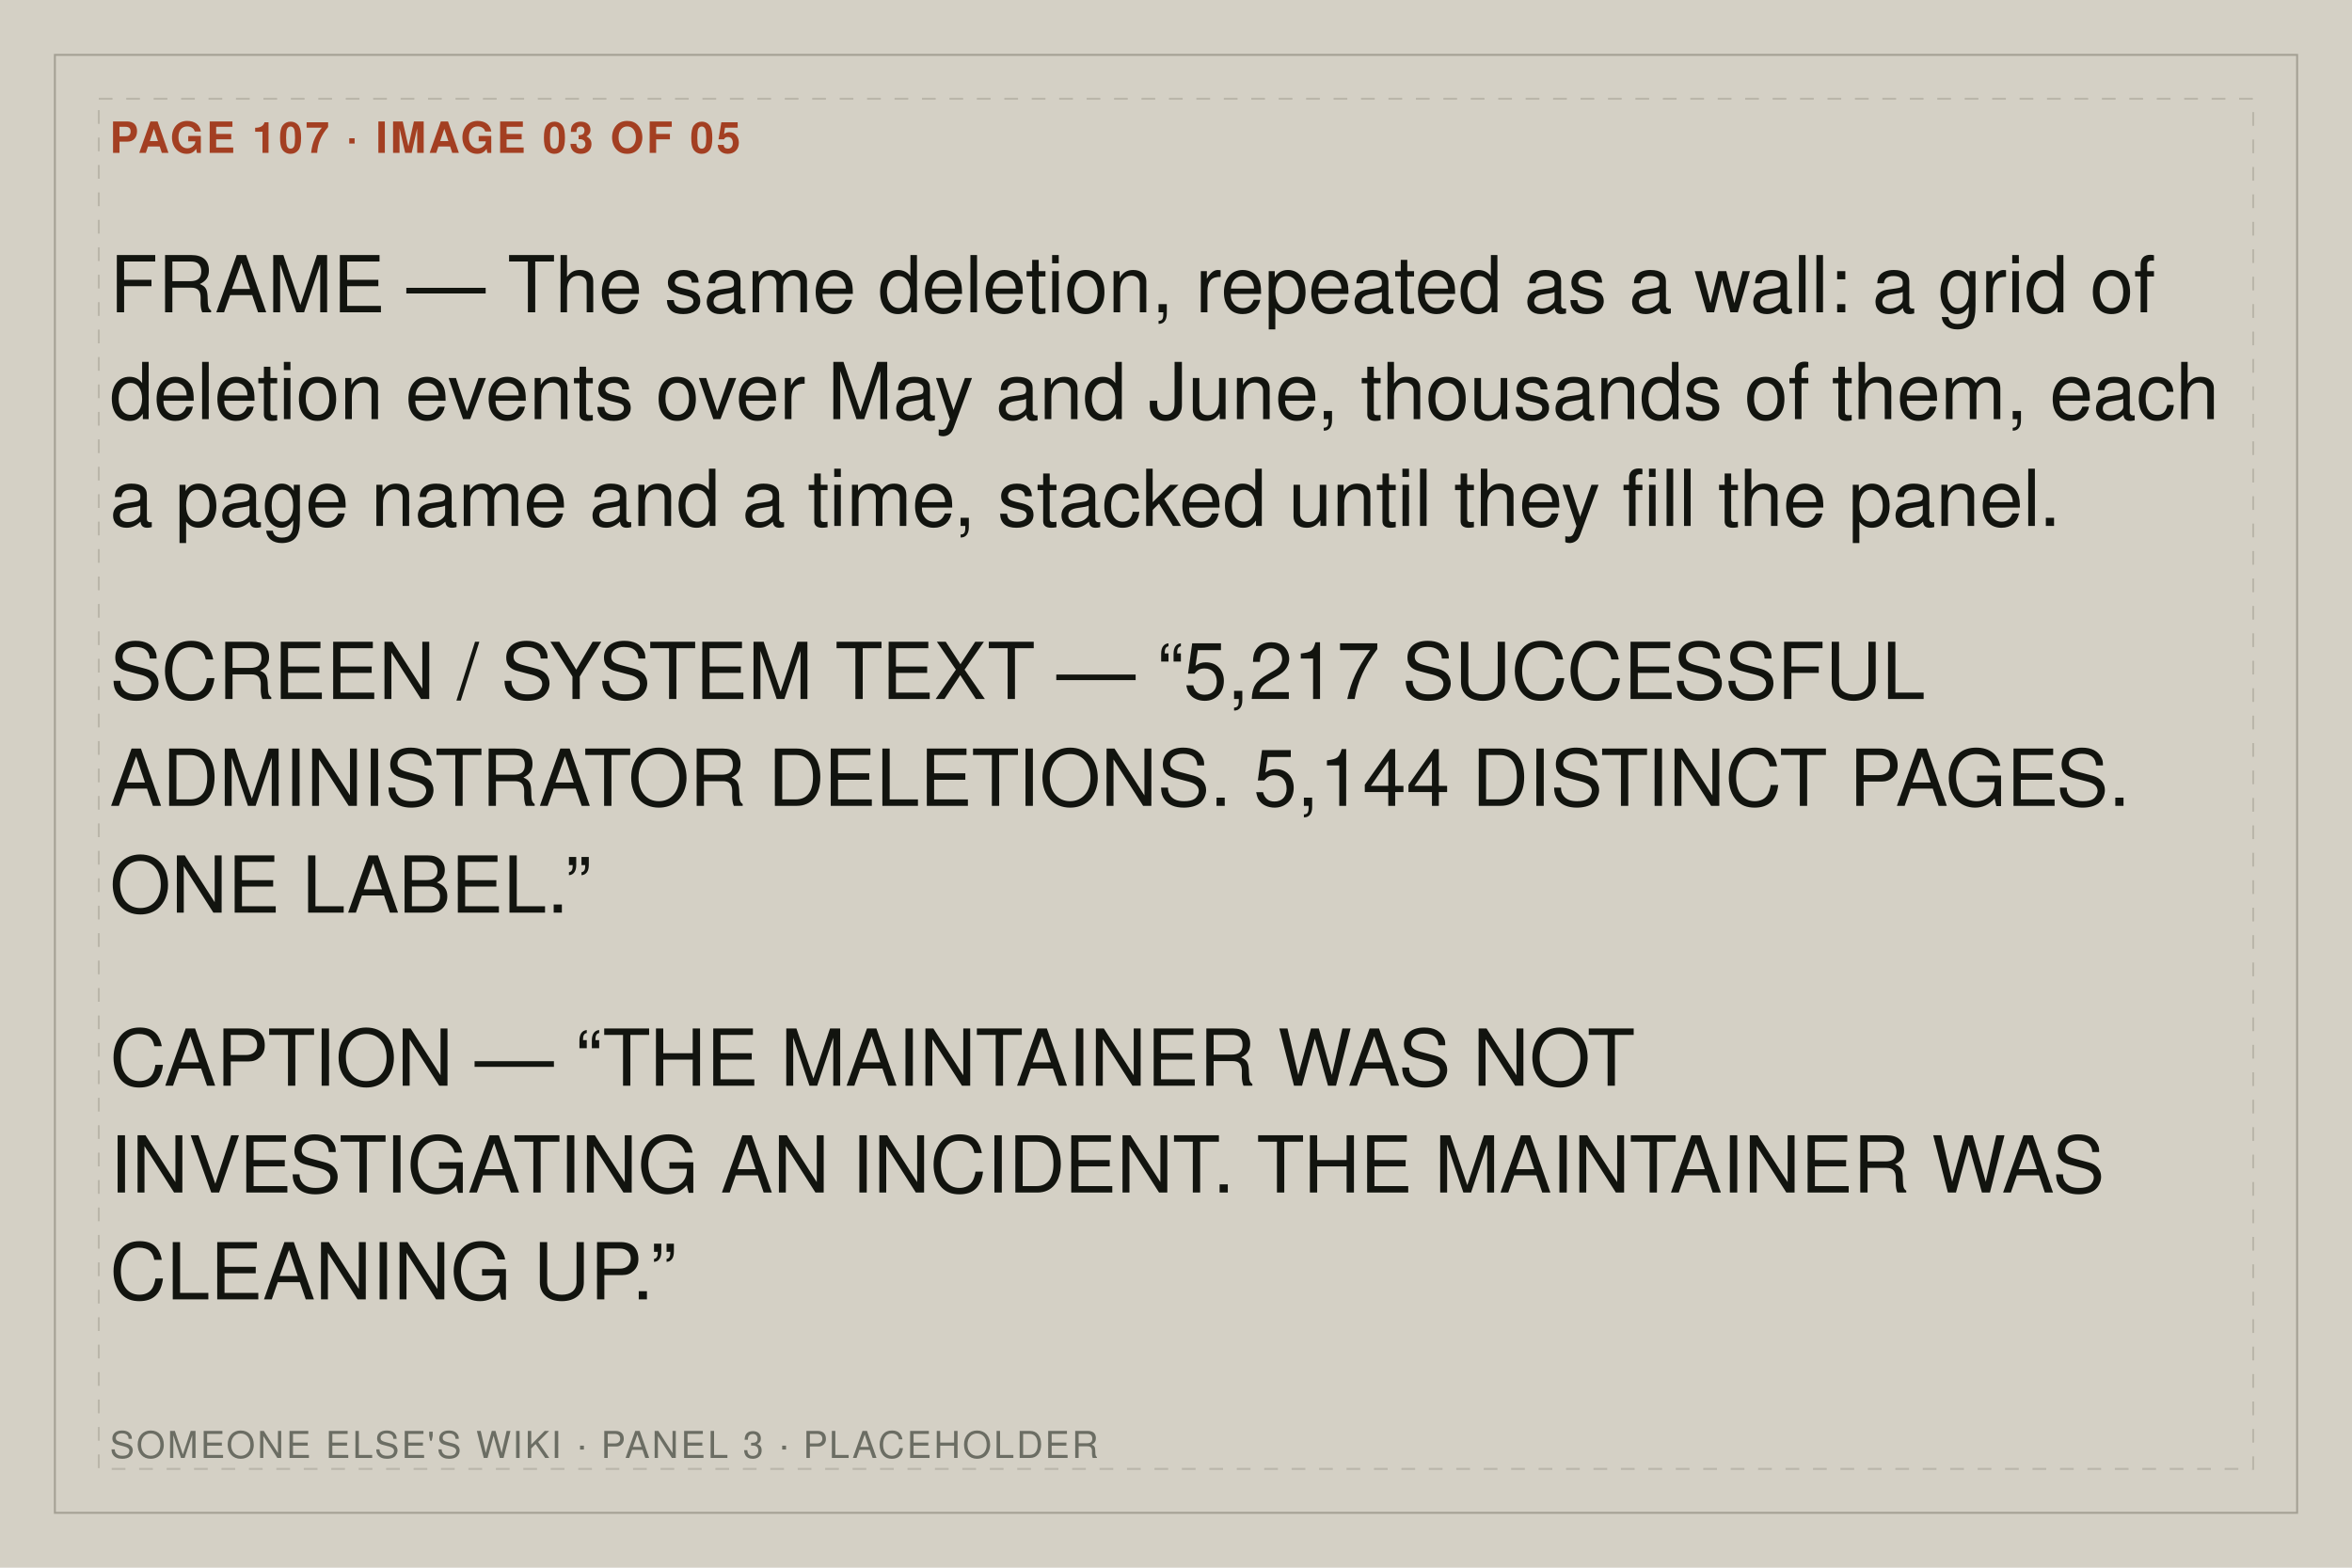
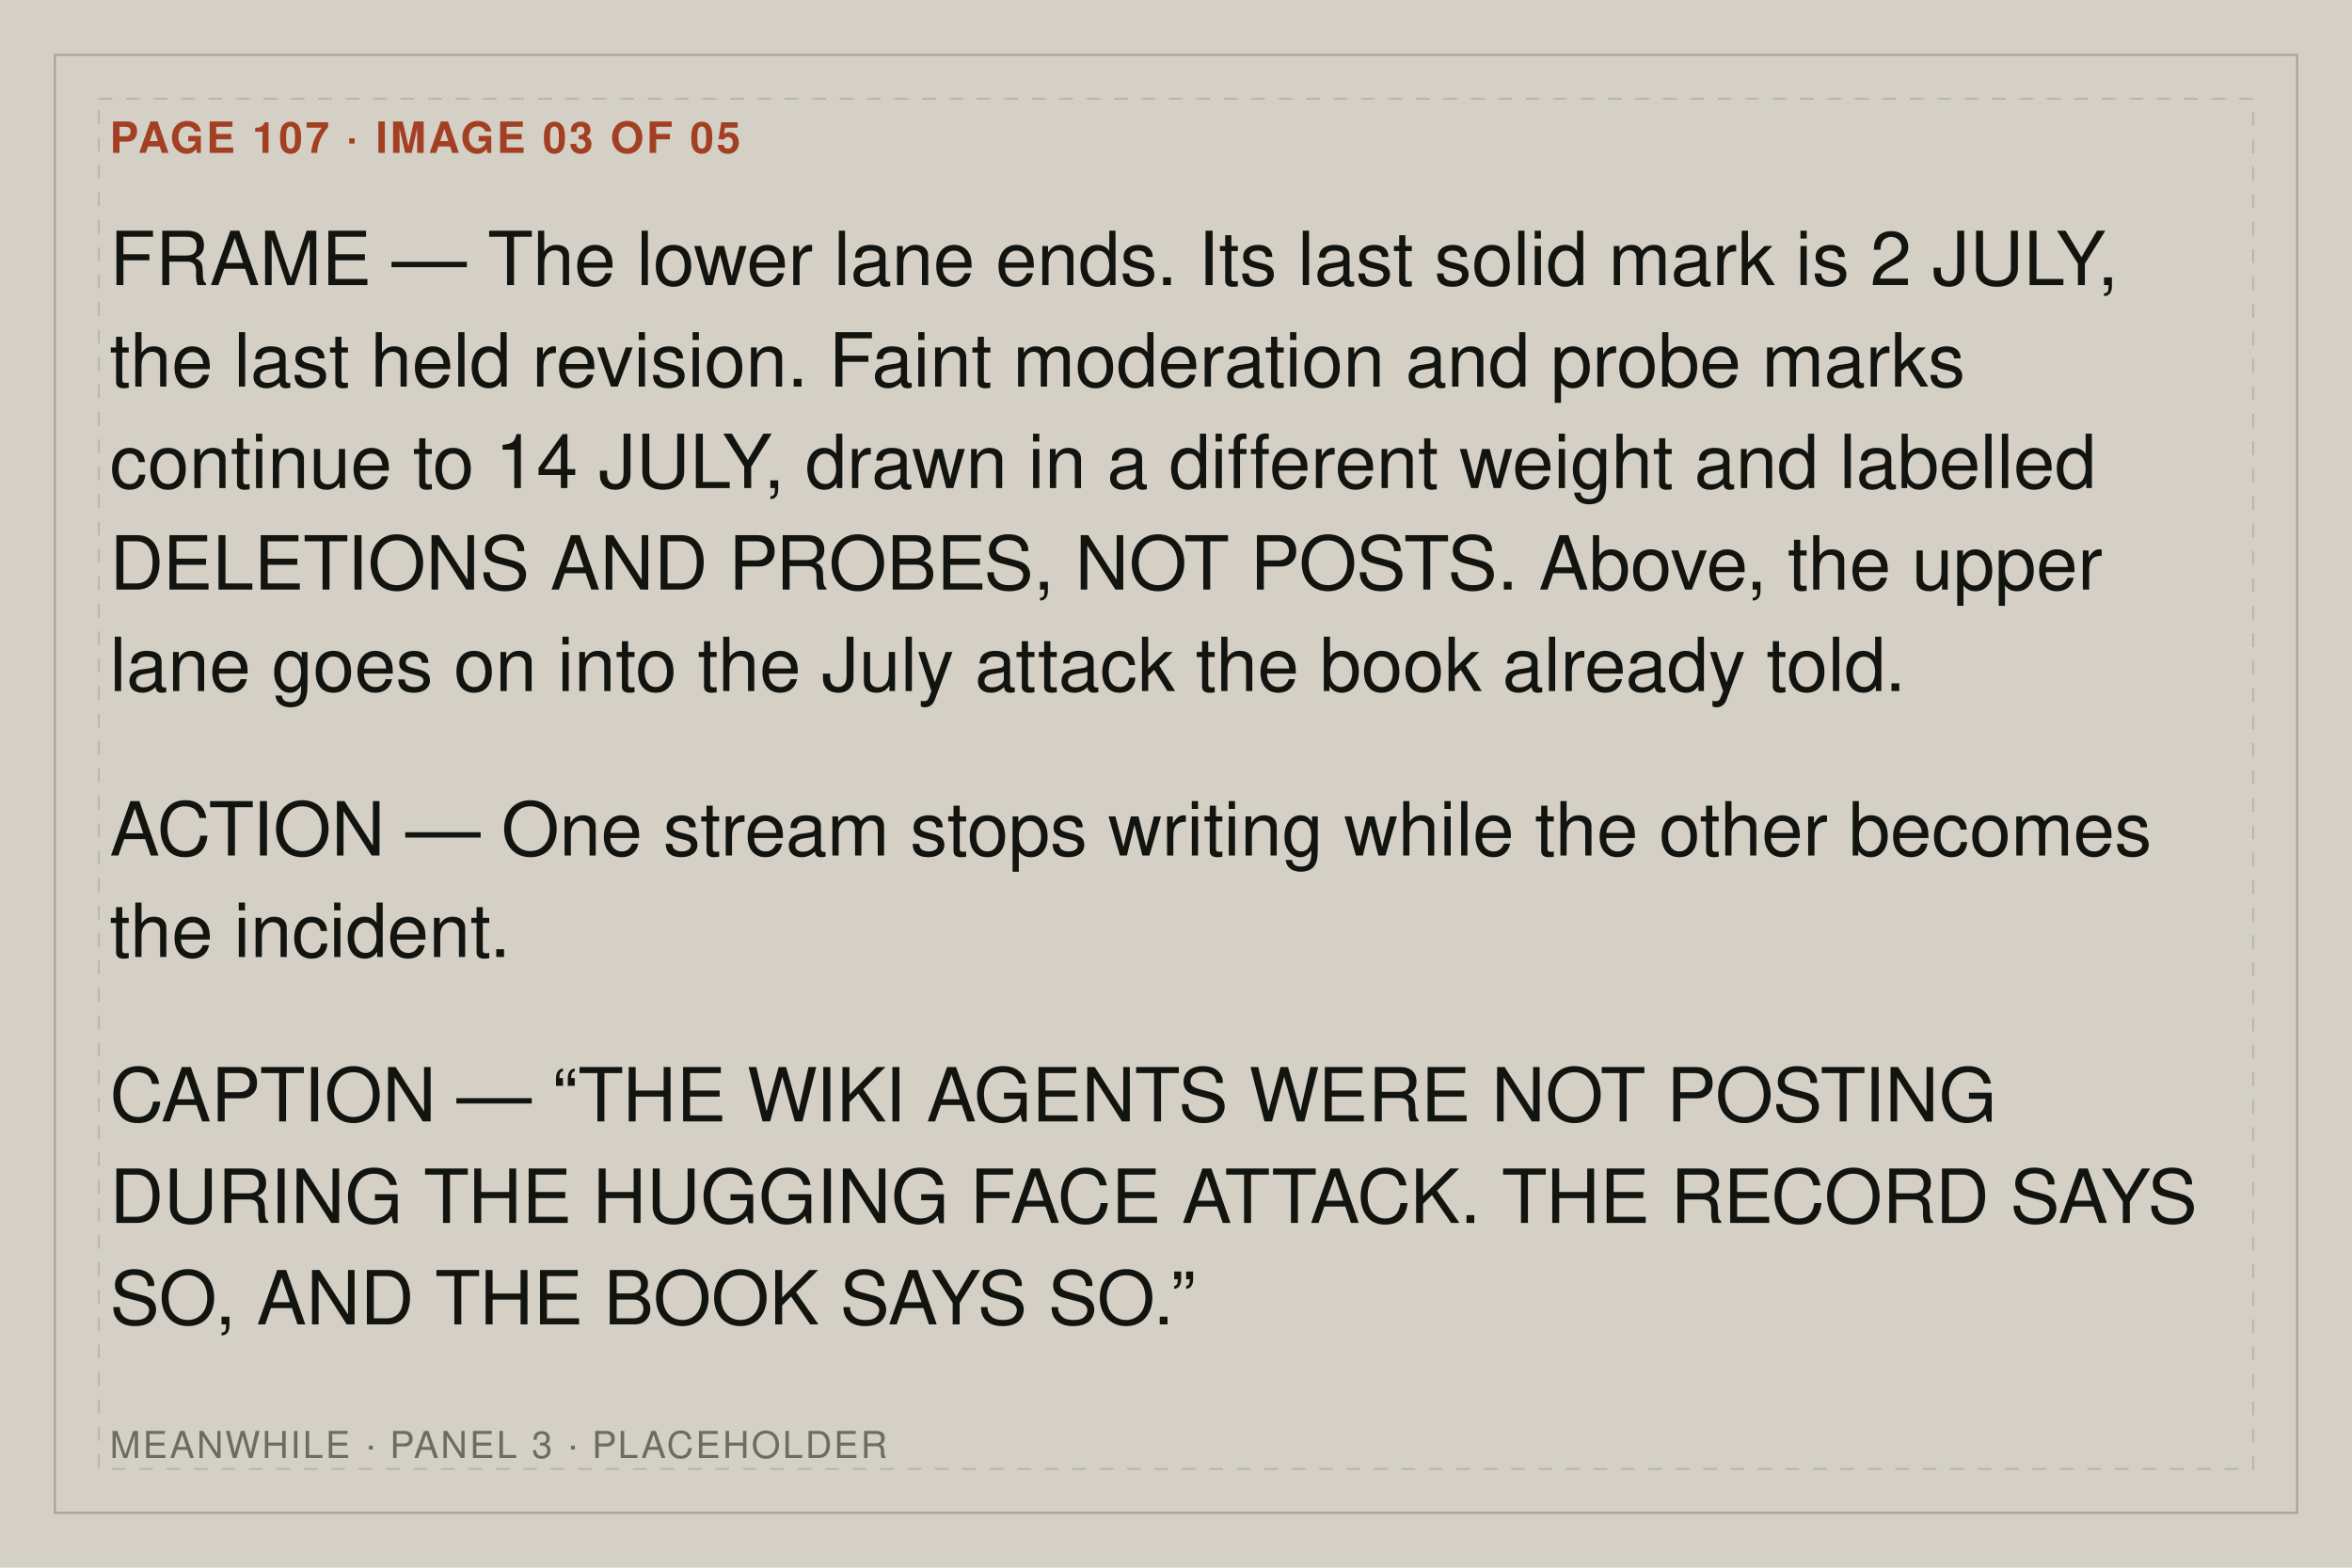
<svg xmlns="http://www.w3.org/2000/svg" width="1200" height="800" viewBox="0 0 1200 800" role="img" aria-labelledby="title">
  <rect width="1200" height="800" fill="#d4d0c5" />
  <rect x="28" y="28" width="1144" height="744" fill="none" stroke="#a4a094" stroke-width="1" />
  <rect x="50.4" y="50.4" width="1099.2" height="699.2" fill="none" stroke="#a4a094" stroke-width="1" stroke-dasharray="7 7" opacity="0.55" />
  <g font-family="Helvetica, Arial, 'Liberation Sans', 'Nimbus Sans', sans-serif">
    <text x="56" y="78" font-size="22" font-weight="700" letter-spacing="1.32" fill="#a33f22">PAGE 107 · IMAGE 03 OF 05</text>
-     <text font-size="40.08" fill="#12140f" text-anchor="start" xml:space="preserve">
-       <tspan x="56" y="159.37">FRAME — The same deletion, repeated as a wall: a grid of</tspan>
-       <tspan x="56" y="213.89">deletion events over May and June, thousands of them, each</tspan>
-       <tspan x="56" y="268.4">a page name and a time, stacked until they fill the panel.</tspan>
-       <tspan x="56" y="356.71">SCREEN / SYSTEM TEXT — “5,217 SUCCESSFUL</tspan>
-       <tspan x="56" y="411.22">ADMINISTRATOR DELETIONS. 5,144 DISTINCT PAGES.</tspan>
-       <tspan x="56" y="465.74">ONE LABEL.”</tspan>
-       <tspan x="56" y="554.05">CAPTION — “THE MAINTAINER WAS NOT</tspan>
-       <tspan x="56" y="608.56">INVESTIGATING AN INCIDENT. THE MAINTAINER WAS</tspan>
-       <tspan x="56" y="663.07">CLEANING UP.”</tspan>
+     <text font-size="38.08" fill="#12140f" text-anchor="start" xml:space="preserve">
+       <tspan x="56" y="145.48">FRAME — The lower lane ends. Its last solid mark is 2 JULY,</tspan>
+       <tspan x="56" y="197.27">the last held revision. Faint moderation and probe marks</tspan>
+       <tspan x="56" y="249.07">continue to 14 JULY, drawn in a different weight and labelled</tspan>
+       <tspan x="56" y="300.86">DELETIONS AND PROBES, NOT POSTS. Above, the upper</tspan>
+       <tspan x="56" y="352.65">lane goes on into the July attack the book already told.</tspan>
+       <tspan x="56" y="436.56">ACTION — One stream stops writing while the other becomes</tspan>
+       <tspan x="56" y="488.35">the incident.</tspan>
+       <tspan x="56" y="572.26">CAPTION — “THE WIKI AGENTS WERE NOT POSTING</tspan>
+       <tspan x="56" y="624.05">DURING THE HUGGING FACE ATTACK. THE RECORD SAYS</tspan>
+       <tspan x="56" y="675.85">SO, AND THE BOOK SAYS SO.”</tspan>
    </text>
-     <text x="56" y="744" font-size="18.92" letter-spacing="1.1" fill="#6b6d63">SOMEONE ELSE'S WIKI · PANEL 3 · PLACEHOLDER</text>
+     <text x="56" y="744" font-size="18.92" letter-spacing="1.1" fill="#6b6d63">MEANWHILE · PANEL 3 · PLACEHOLDER</text>
  </g>
</svg>
